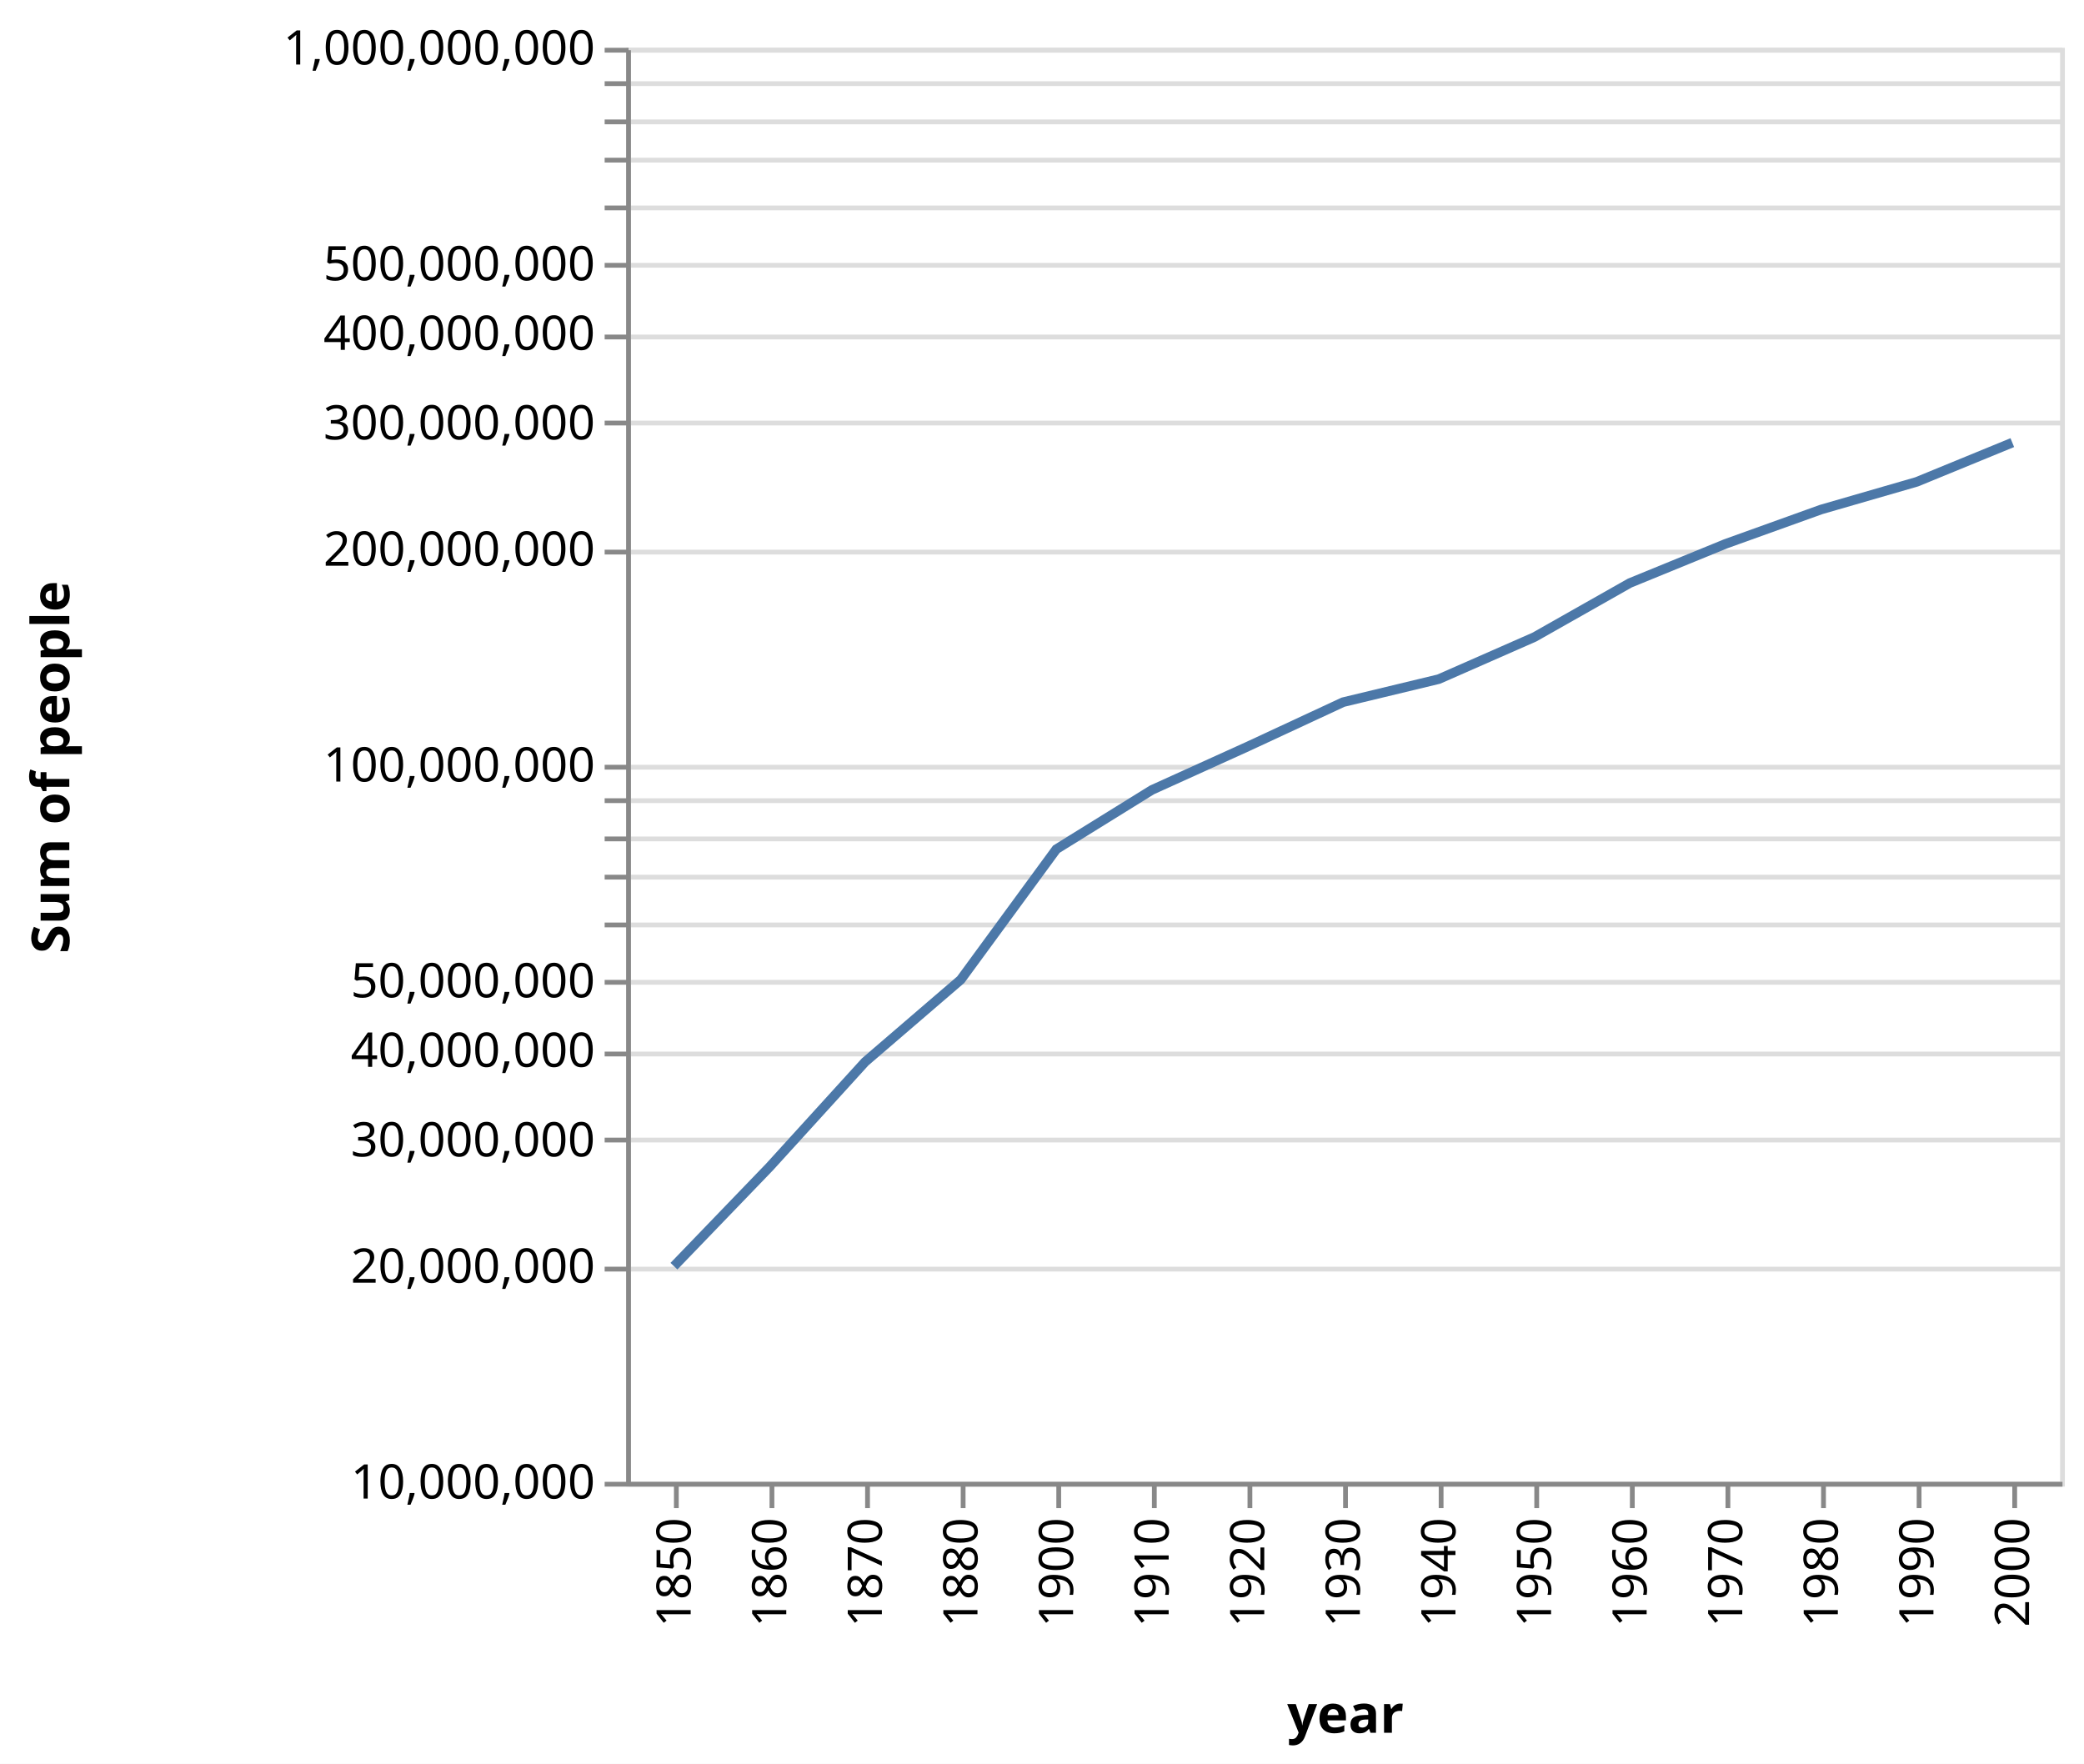
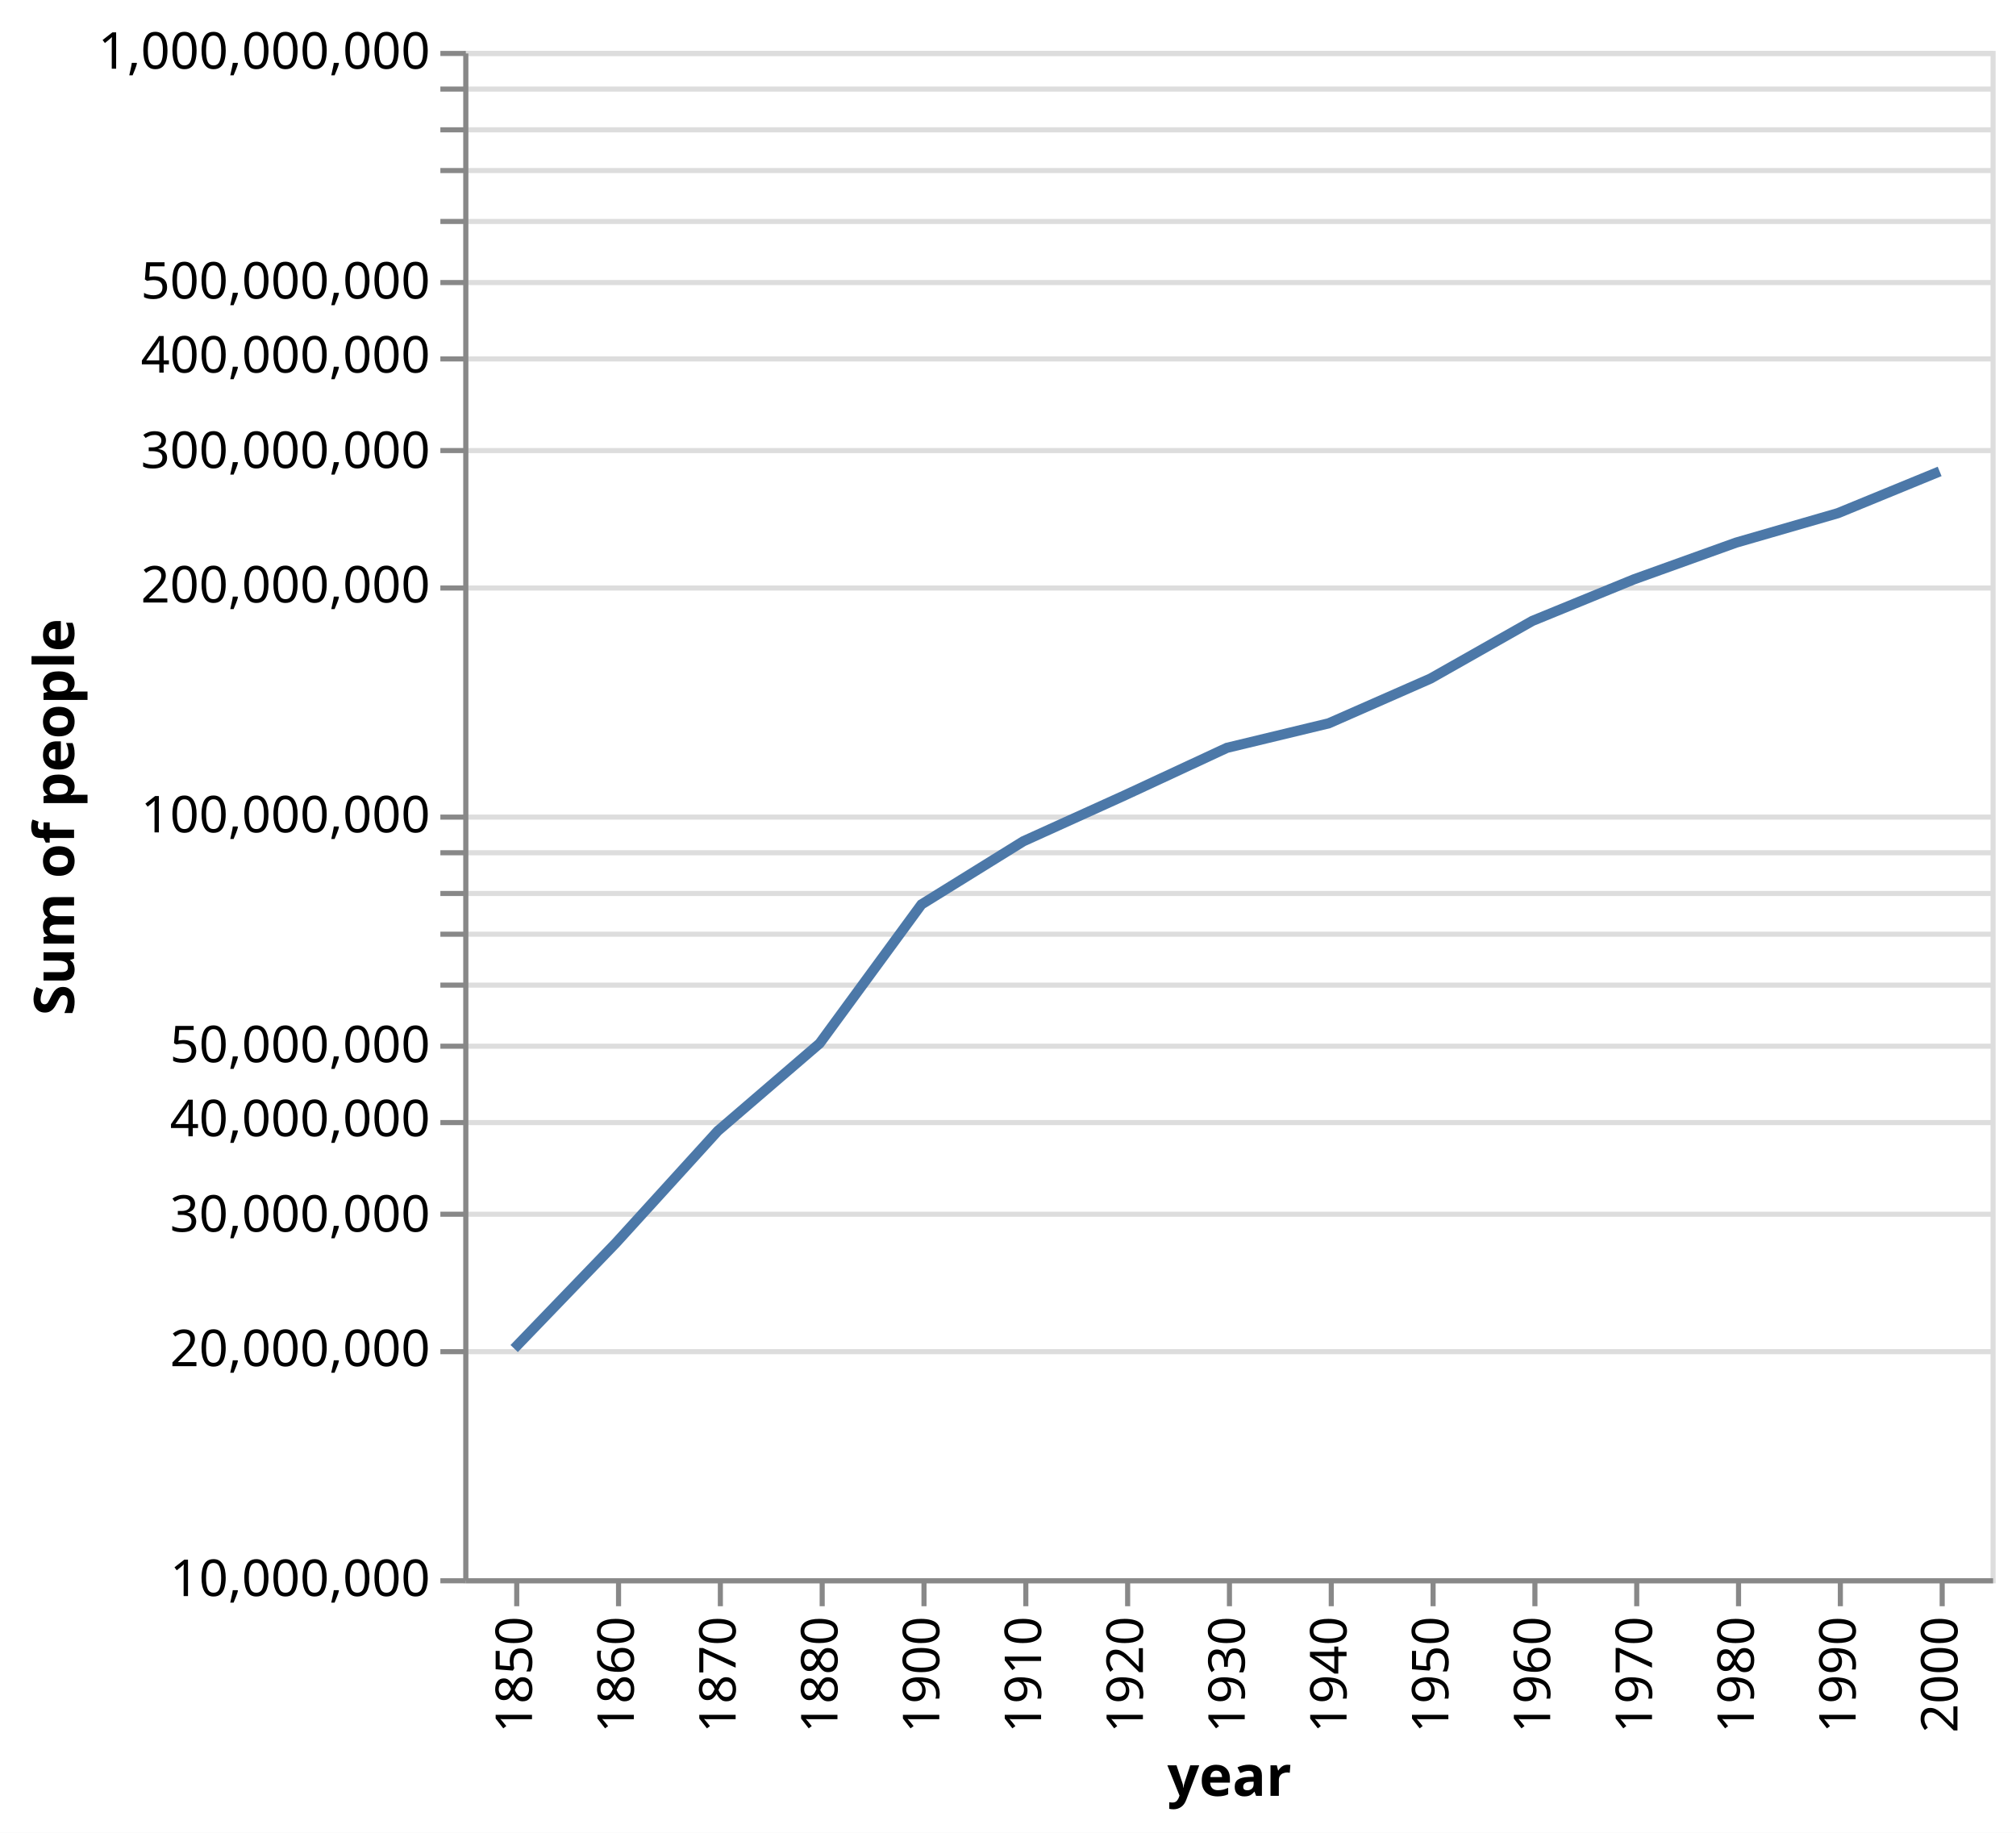
- <svg xmlns="http://www.w3.org/2000/svg" version="1.1" class="marks" width="436" height="369" viewBox="0 0 436 369">
-   <rect width="436" height="369" fill="white" />
-   <g fill="none" stroke-miterlimit="10" transform="translate(131,10)">
+ <svg xmlns="http://www.w3.org/2000/svg" version="1.1" class="marks" width="396" height="360" viewBox="0 0 396 360">
+   <rect width="396" height="360" fill="white" />
+   <g fill="none" stroke-miterlimit="10" transform="translate(91,10)">
    <g class="mark-group role-frame root" role="graphics-object" aria-roledescription="group mark container">
      <g transform="translate(0,0)">
        <path class="background" aria-hidden="true" d="M0.5,0.5h300v300h-300Z" stroke="#ddd" />
        <g>
          <g class="mark-group role-axis" aria-hidden="true">
            <g transform="translate(0.5,0.5)">
              <path class="background" aria-hidden="true" d="M0,0h0v0h0Z" pointer-events="none" />
              <g>
                <g class="mark-rule role-axis-grid" pointer-events="none">
                  <line transform="translate(0,300)" x2="300" y2="0" stroke="#ddd" stroke-width="1" opacity="1" />
                  <line transform="translate(0,255)" x2="300" y2="0" stroke="#ddd" stroke-width="1" opacity="1" />
                  <line transform="translate(0,228)" x2="300" y2="0" stroke="#ddd" stroke-width="1" opacity="1" />
                  <line transform="translate(0,210)" x2="300" y2="0" stroke="#ddd" stroke-width="1" opacity="1" />
                  <line transform="translate(0,195)" x2="300" y2="0" stroke="#ddd" stroke-width="1" opacity="1" />
                  <line transform="translate(0,183)" x2="300" y2="0" stroke="#ddd" stroke-width="1" opacity="1" />
                  <line transform="translate(0,173)" x2="300" y2="0" stroke="#ddd" stroke-width="1" opacity="1" />
                  <line transform="translate(0,165)" x2="300" y2="0" stroke="#ddd" stroke-width="1" opacity="1" />
                  <line transform="translate(0,157)" x2="300" y2="0" stroke="#ddd" stroke-width="1" opacity="1" />
                  <line transform="translate(0,150)" x2="300" y2="0" stroke="#ddd" stroke-width="1" opacity="1" />
                  <line transform="translate(0,105)" x2="300" y2="0" stroke="#ddd" stroke-width="1" opacity="1" />
                  <line transform="translate(0,78)" x2="300" y2="0" stroke="#ddd" stroke-width="1" opacity="1" />
                  <line transform="translate(0,60)" x2="300" y2="0" stroke="#ddd" stroke-width="1" opacity="1" />
                  <line transform="translate(0,45)" x2="300" y2="0" stroke="#ddd" stroke-width="1" opacity="1" />
                  <line transform="translate(0,33)" x2="300" y2="0" stroke="#ddd" stroke-width="1" opacity="1" />
                  <line transform="translate(0,23)" x2="300" y2="0" stroke="#ddd" stroke-width="1" opacity="1" />
                  <line transform="translate(0,15)" x2="300" y2="0" stroke="#ddd" stroke-width="1" opacity="1" />
                  <line transform="translate(0,7)" x2="300" y2="0" stroke="#ddd" stroke-width="1" opacity="1" />
                  <line transform="translate(0,0)" x2="300" y2="0" stroke="#ddd" stroke-width="1" opacity="1" />
                </g>
              </g>
              <path class="foreground" aria-hidden="true" d="" pointer-events="none" display="none" />
            </g>
          </g>
          <g class="mark-group role-axis" role="graphics-symbol" aria-roledescription="axis" aria-label="X-axis titled 'year' for a discrete scale with 15 values: 1850, 1860, 1870, 1880, 1900, ending with 2000">
            <g transform="translate(0.5,300.5)">
              <path class="background" aria-hidden="true" d="M0,0h0v0h0Z" pointer-events="none" />
              <g>
                <g class="mark-rule role-axis-tick" pointer-events="none">
                  <line transform="translate(10,0)" x2="0" y2="5" stroke="#888" stroke-width="1" opacity="1" />
                  <line transform="translate(30,0)" x2="0" y2="5" stroke="#888" stroke-width="1" opacity="1" />
                  <line transform="translate(50,0)" x2="0" y2="5" stroke="#888" stroke-width="1" opacity="1" />
                  <line transform="translate(70,0)" x2="0" y2="5" stroke="#888" stroke-width="1" opacity="1" />
                  <line transform="translate(90,0)" x2="0" y2="5" stroke="#888" stroke-width="1" opacity="1" />
                  <line transform="translate(110,0)" x2="0" y2="5" stroke="#888" stroke-width="1" opacity="1" />
                  <line transform="translate(130,0)" x2="0" y2="5" stroke="#888" stroke-width="1" opacity="1" />
                  <line transform="translate(150,0)" x2="0" y2="5" stroke="#888" stroke-width="1" opacity="1" />
                  <line transform="translate(170,0)" x2="0" y2="5" stroke="#888" stroke-width="1" opacity="1" />
                  <line transform="translate(190,0)" x2="0" y2="5" stroke="#888" stroke-width="1" opacity="1" />
                  <line transform="translate(210,0)" x2="0" y2="5" stroke="#888" stroke-width="1" opacity="1" />
                  <line transform="translate(230,0)" x2="0" y2="5" stroke="#888" stroke-width="1" opacity="1" />
                  <line transform="translate(250,0)" x2="0" y2="5" stroke="#888" stroke-width="1" opacity="1" />
                  <line transform="translate(270,0)" x2="0" y2="5" stroke="#888" stroke-width="1" opacity="1" />
                  <line transform="translate(290,0)" x2="0" y2="5" stroke="#888" stroke-width="1" opacity="1" />
                </g>
                <g class="mark-text role-axis-label" pointer-events="none">
                  <text text-anchor="end" transform="translate(10,7) rotate(270) translate(0,3)" font-family="sans-serif" font-size="10px" fill="#000" opacity="1">1850</text>
                  <text text-anchor="end" transform="translate(30,7) rotate(270) translate(0,3)" font-family="sans-serif" font-size="10px" fill="#000" opacity="1">1860</text>
                  <text text-anchor="end" transform="translate(50,7) rotate(270) translate(0,3)" font-family="sans-serif" font-size="10px" fill="#000" opacity="1">1870</text>
                  <text text-anchor="end" transform="translate(70,7) rotate(270) translate(0,3)" font-family="sans-serif" font-size="10px" fill="#000" opacity="1">1880</text>
                  <text text-anchor="end" transform="translate(90,7) rotate(270) translate(0,3)" font-family="sans-serif" font-size="10px" fill="#000" opacity="1">1900</text>
                  <text text-anchor="end" transform="translate(110,7) rotate(270) translate(0,3)" font-family="sans-serif" font-size="10px" fill="#000" opacity="1">1910</text>
                  <text text-anchor="end" transform="translate(130,7) rotate(270) translate(0,3)" font-family="sans-serif" font-size="10px" fill="#000" opacity="1">1920</text>
                  <text text-anchor="end" transform="translate(150,7) rotate(270) translate(0,3)" font-family="sans-serif" font-size="10px" fill="#000" opacity="1">1930</text>
                  <text text-anchor="end" transform="translate(170,7) rotate(270) translate(0,3)" font-family="sans-serif" font-size="10px" fill="#000" opacity="1">1940</text>
                  <text text-anchor="end" transform="translate(190,7) rotate(270) translate(0,3)" font-family="sans-serif" font-size="10px" fill="#000" opacity="1">1950</text>
                  <text text-anchor="end" transform="translate(210,7) rotate(270) translate(0,3)" font-family="sans-serif" font-size="10px" fill="#000" opacity="1">1960</text>
                  <text text-anchor="end" transform="translate(230,7) rotate(270) translate(0,3)" font-family="sans-serif" font-size="10px" fill="#000" opacity="1">1970</text>
                  <text text-anchor="end" transform="translate(250,7) rotate(270) translate(0,3)" font-family="sans-serif" font-size="10px" fill="#000" opacity="1">1980</text>
                  <text text-anchor="end" transform="translate(270,7) rotate(270) translate(0,3)" font-family="sans-serif" font-size="10px" fill="#000" opacity="1">1990</text>
                  <text text-anchor="end" transform="translate(290,7) rotate(270) translate(0,3)" font-family="sans-serif" font-size="10px" fill="#000" opacity="1">2000</text>
                </g>
                <g class="mark-rule role-axis-domain" pointer-events="none">
                  <line transform="translate(0,0)" x2="300" y2="0" stroke="#888" stroke-width="1" opacity="1" />
                </g>
                <g class="mark-text role-axis-title" pointer-events="none">
-                   <text text-anchor="middle" transform="translate(150,52)" font-family="sans-serif" font-size="11px" font-weight="bold" fill="#000" opacity="1">year</text>
+                   <text text-anchor="middle" transform="translate(150,42.24609)" font-family="sans-serif" font-size="11px" font-weight="bold" fill="#000" opacity="1">year</text>
                </g>
              </g>
              <path class="foreground" aria-hidden="true" d="" pointer-events="none" display="none" />
            </g>
          </g>
          <g class="mark-group role-axis" role="graphics-symbol" aria-roledescription="axis" aria-label="Y-axis titled 'Sum of people' for a log scale with values from 10,000,000 to 1,000,000,000">
            <g transform="translate(0.5,0.5)">
              <path class="background" aria-hidden="true" d="M0,0h0v0h0Z" pointer-events="none" />
              <g>
                <g class="mark-rule role-axis-tick" pointer-events="none">
                  <line transform="translate(0,300)" x2="-5" y2="0" stroke="#888" stroke-width="1" opacity="1" />
                  <line transform="translate(0,255)" x2="-5" y2="0" stroke="#888" stroke-width="1" opacity="1" />
                  <line transform="translate(0,228)" x2="-5" y2="0" stroke="#888" stroke-width="1" opacity="1" />
                  <line transform="translate(0,210)" x2="-5" y2="0" stroke="#888" stroke-width="1" opacity="1" />
                  <line transform="translate(0,195)" x2="-5" y2="0" stroke="#888" stroke-width="1" opacity="1" />
                  <line transform="translate(0,183)" x2="-5" y2="0" stroke="#888" stroke-width="1" opacity="1" />
                  <line transform="translate(0,173)" x2="-5" y2="0" stroke="#888" stroke-width="1" opacity="1" />
                  <line transform="translate(0,165)" x2="-5" y2="0" stroke="#888" stroke-width="1" opacity="1" />
                  <line transform="translate(0,157)" x2="-5" y2="0" stroke="#888" stroke-width="1" opacity="1" />
                  <line transform="translate(0,150)" x2="-5" y2="0" stroke="#888" stroke-width="1" opacity="1" />
                  <line transform="translate(0,105)" x2="-5" y2="0" stroke="#888" stroke-width="1" opacity="1" />
                  <line transform="translate(0,78)" x2="-5" y2="0" stroke="#888" stroke-width="1" opacity="1" />
                  <line transform="translate(0,60)" x2="-5" y2="0" stroke="#888" stroke-width="1" opacity="1" />
                  <line transform="translate(0,45)" x2="-5" y2="0" stroke="#888" stroke-width="1" opacity="1" />
                  <line transform="translate(0,33)" x2="-5" y2="0" stroke="#888" stroke-width="1" opacity="1" />
                  <line transform="translate(0,23)" x2="-5" y2="0" stroke="#888" stroke-width="1" opacity="1" />
                  <line transform="translate(0,15)" x2="-5" y2="0" stroke="#888" stroke-width="1" opacity="1" />
                  <line transform="translate(0,7)" x2="-5" y2="0" stroke="#888" stroke-width="1" opacity="1" />
                  <line transform="translate(0,0)" x2="-5" y2="0" stroke="#888" stroke-width="1" opacity="1" />
                </g>
                <g class="mark-text role-axis-label" pointer-events="none">
                  <text text-anchor="end" transform="translate(-7,303)" font-family="sans-serif" font-size="10px" fill="#000" opacity="1">10,000,000</text>
                  <text text-anchor="end" transform="translate(-7,257.8455)" font-family="sans-serif" font-size="10px" fill="#000" opacity="1">20,000,000</text>
                  <text text-anchor="end" transform="translate(-7,231.4318)" font-family="sans-serif" font-size="10px" fill="#000" opacity="1">30,000,000</text>
                  <text text-anchor="end" transform="translate(-7,212.691)" font-family="sans-serif" font-size="10px" fill="#000" opacity="1">40,000,000</text>
                  <text text-anchor="end" transform="translate(-7,198.1545)" font-family="sans-serif" font-size="10px" fill="#000" opacity="1">50,000,000</text>
                  <text text-anchor="end" transform="translate(-7,186.2773)" font-family="sans-serif" font-size="10px" fill="#000" opacity="1" />
                  <text text-anchor="end" transform="translate(-7,176.2353)" font-family="sans-serif" font-size="10px" fill="#000" opacity="1" />
                  <text text-anchor="end" transform="translate(-7,167.5365)" font-family="sans-serif" font-size="10px" fill="#000" opacity="1" />
                  <text text-anchor="end" transform="translate(-7,159.8636)" font-family="sans-serif" font-size="10px" fill="#000" opacity="1" />
                  <text text-anchor="end" transform="translate(-7,153)" font-family="sans-serif" font-size="10px" fill="#000" opacity="1">100,000,000</text>
                  <text text-anchor="end" transform="translate(-7,107.8455)" font-family="sans-serif" font-size="10px" fill="#000" opacity="1">200,000,000</text>
                  <text text-anchor="end" transform="translate(-7,81.43181)" font-family="sans-serif" font-size="10px" fill="#000" opacity="1">300,000,000</text>
                  <text text-anchor="end" transform="translate(-7,62.691)" font-family="sans-serif" font-size="10px" fill="#000" opacity="1">400,000,000</text>
                  <text text-anchor="end" transform="translate(-7,48.1545)" font-family="sans-serif" font-size="10px" fill="#000" opacity="1">500,000,000</text>
                  <text text-anchor="end" transform="translate(-7,36.27731)" font-family="sans-serif" font-size="10px" fill="#000" opacity="1" />
                  <text text-anchor="end" transform="translate(-7,26.23529)" font-family="sans-serif" font-size="10px" fill="#000" opacity="1" />
                  <text text-anchor="end" transform="translate(-7,17.5365)" font-family="sans-serif" font-size="10px" fill="#000" opacity="1" />
                  <text text-anchor="end" transform="translate(-7,9.863624)" font-family="sans-serif" font-size="10px" fill="#000" opacity="1" />
                  <text text-anchor="end" transform="translate(-7,3)" font-family="sans-serif" font-size="10px" fill="#000" opacity="1">1,000,000,000</text>
                </g>
                <g class="mark-rule role-axis-domain" pointer-events="none">
                  <line transform="translate(0,300)" x2="0" y2="-300" stroke="#888" stroke-width="1" opacity="1" />
                </g>
                <g class="mark-text role-axis-title" pointer-events="none">
-                   <text text-anchor="middle" transform="translate(-115,150) rotate(-90) translate(0,-2)" font-family="sans-serif" font-size="11px" font-weight="bold" fill="#000" opacity="1">Sum of people</text>
+                   <text text-anchor="middle" transform="translate(-74.9502,150) rotate(-90) translate(0,-2)" font-family="sans-serif" font-size="11px" font-weight="bold" fill="#000" opacity="1">Sum of people</text>
                </g>
              </g>
              <path class="foreground" aria-hidden="true" d="" pointer-events="none" display="none" />
            </g>
          </g>
          <g class="mark-line role-mark marks" role="graphics-object" aria-roledescription="line mark container">
            <path aria-label="year: 1850; Sum of people: 19987559" role="graphics-symbol" aria-roledescription="line mark" d="M10,254.886L30,234.127L50,212.142L70,194.953L90,167.653L110,155.253L130,146.191L150,136.894L170,132.077L190,123.285L210,111.962L230,103.779L250,96.59L270,90.804L290,82.597" stroke="#4c78a8" stroke-width="2" />
          </g>
        </g>
        <path class="foreground" aria-hidden="true" d="" display="none" />
      </g>
    </g>
  </g>
</svg>
